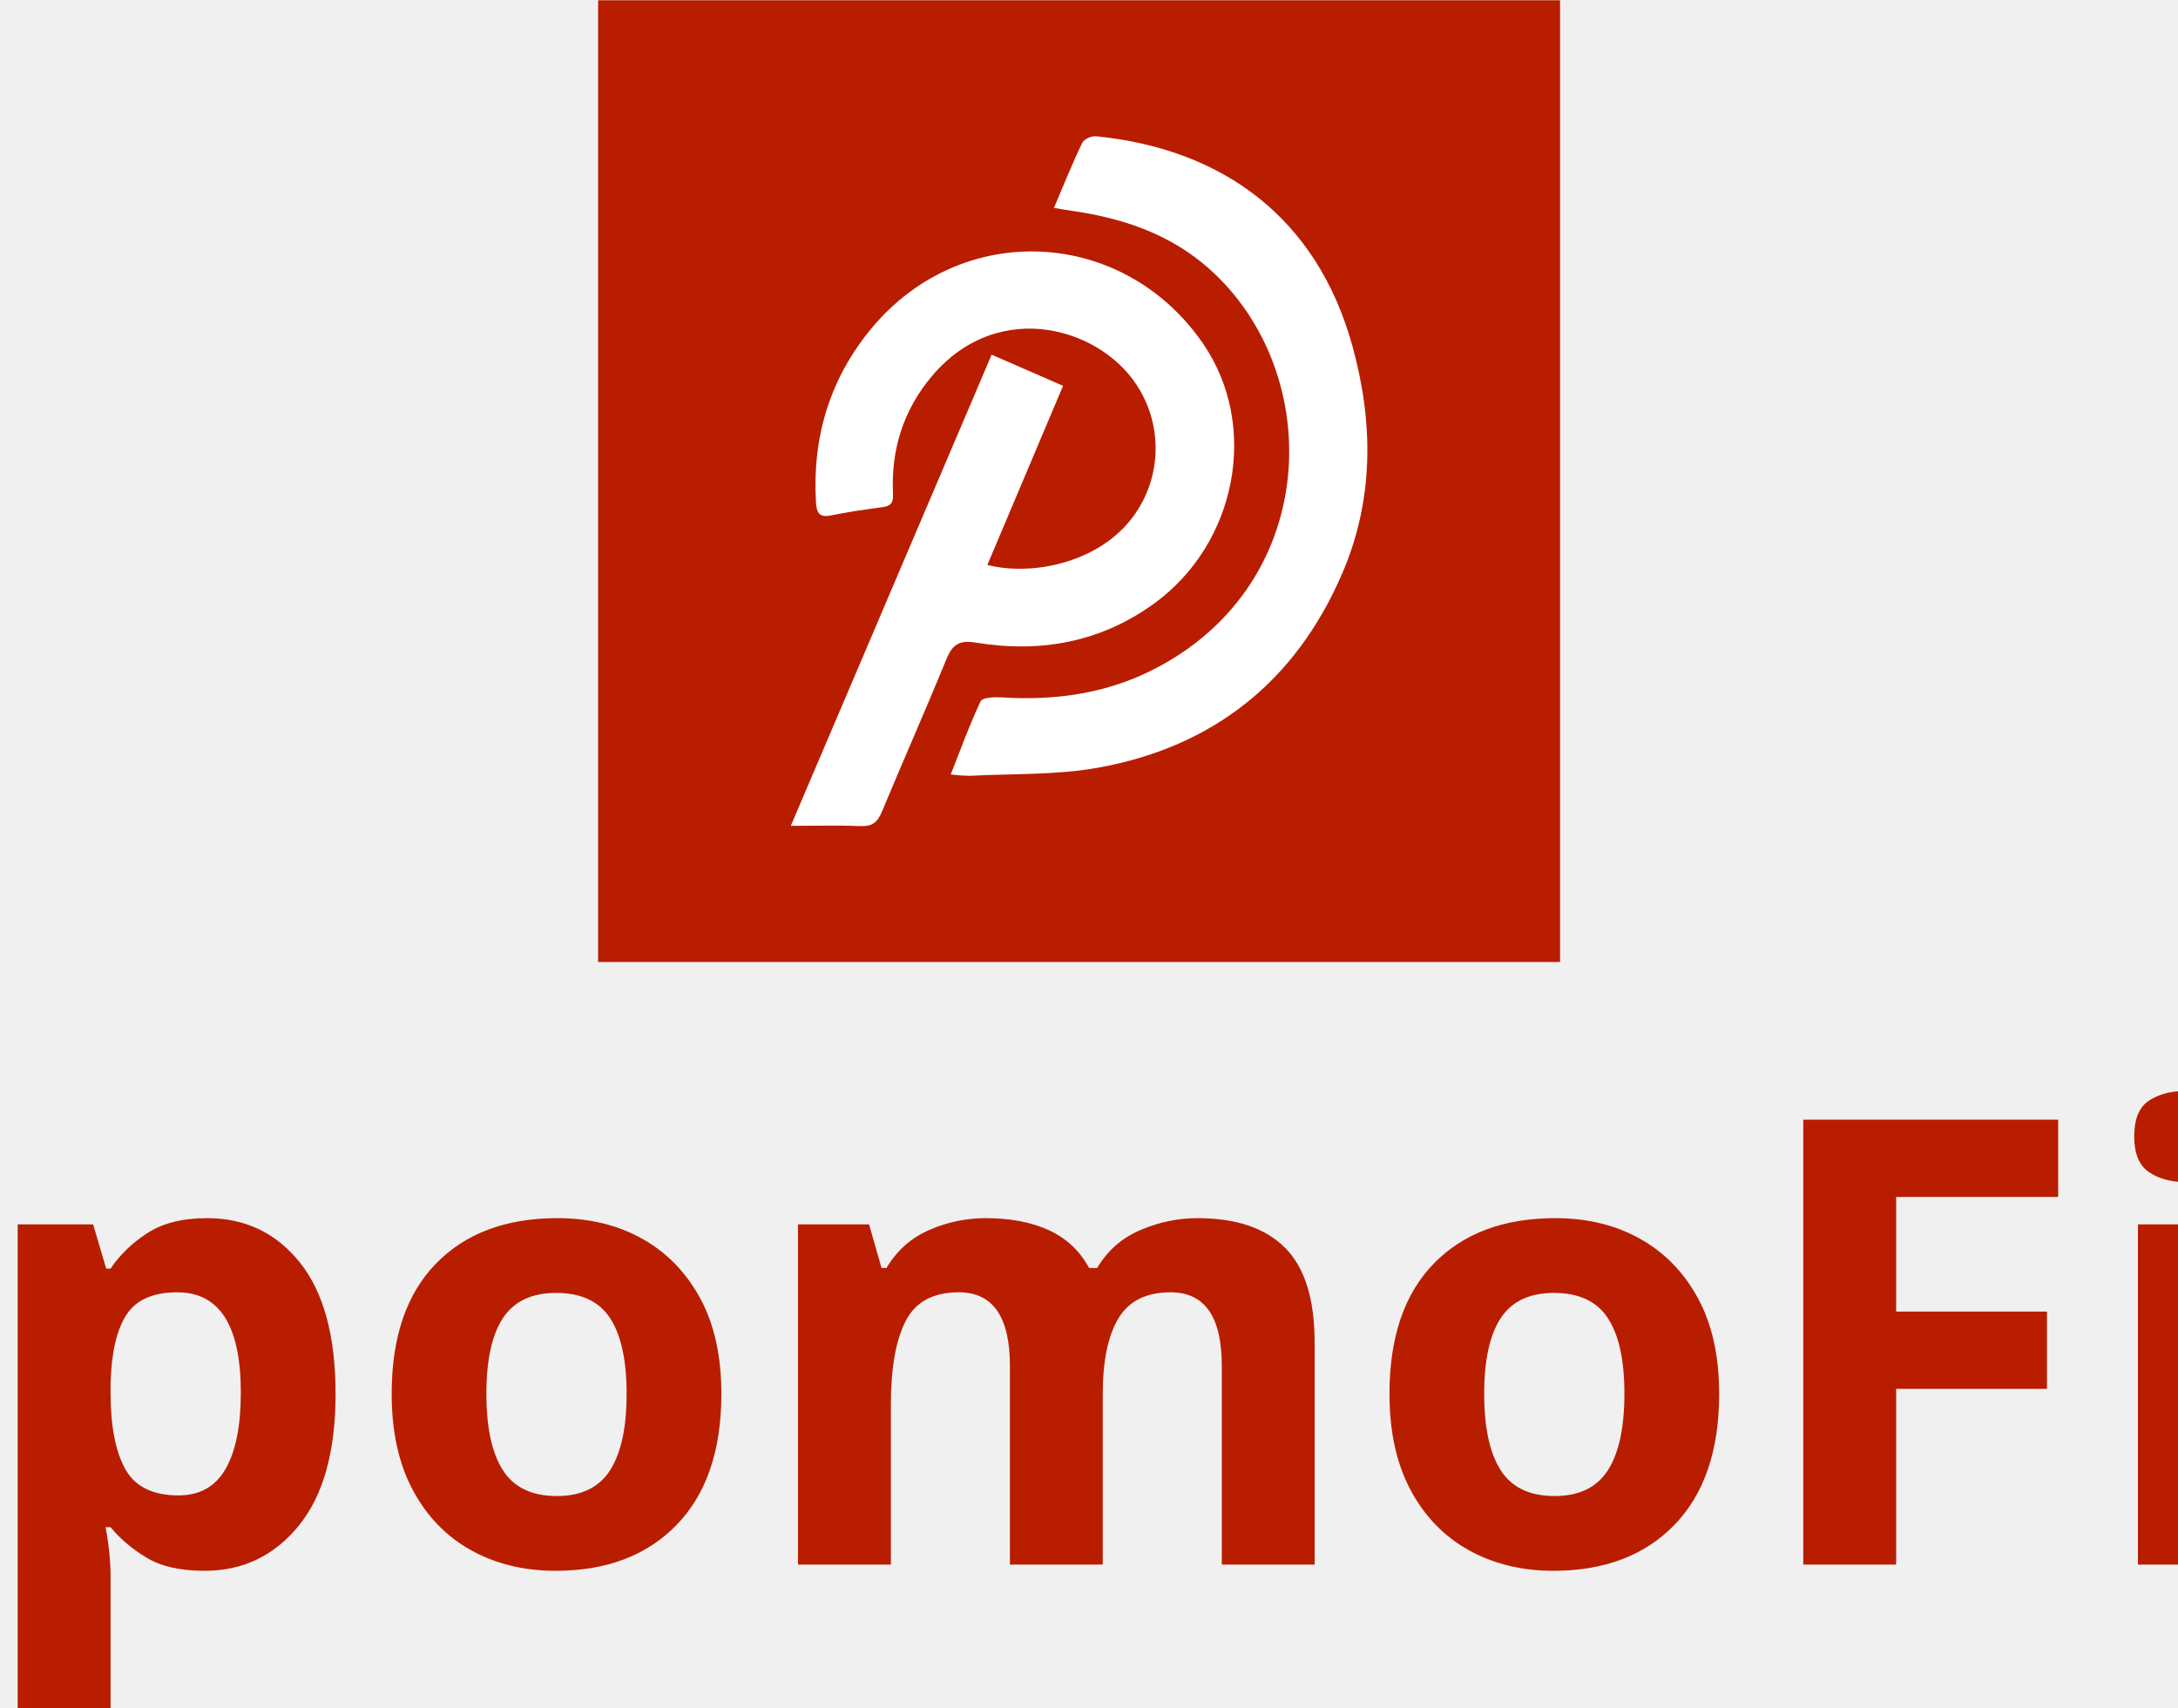
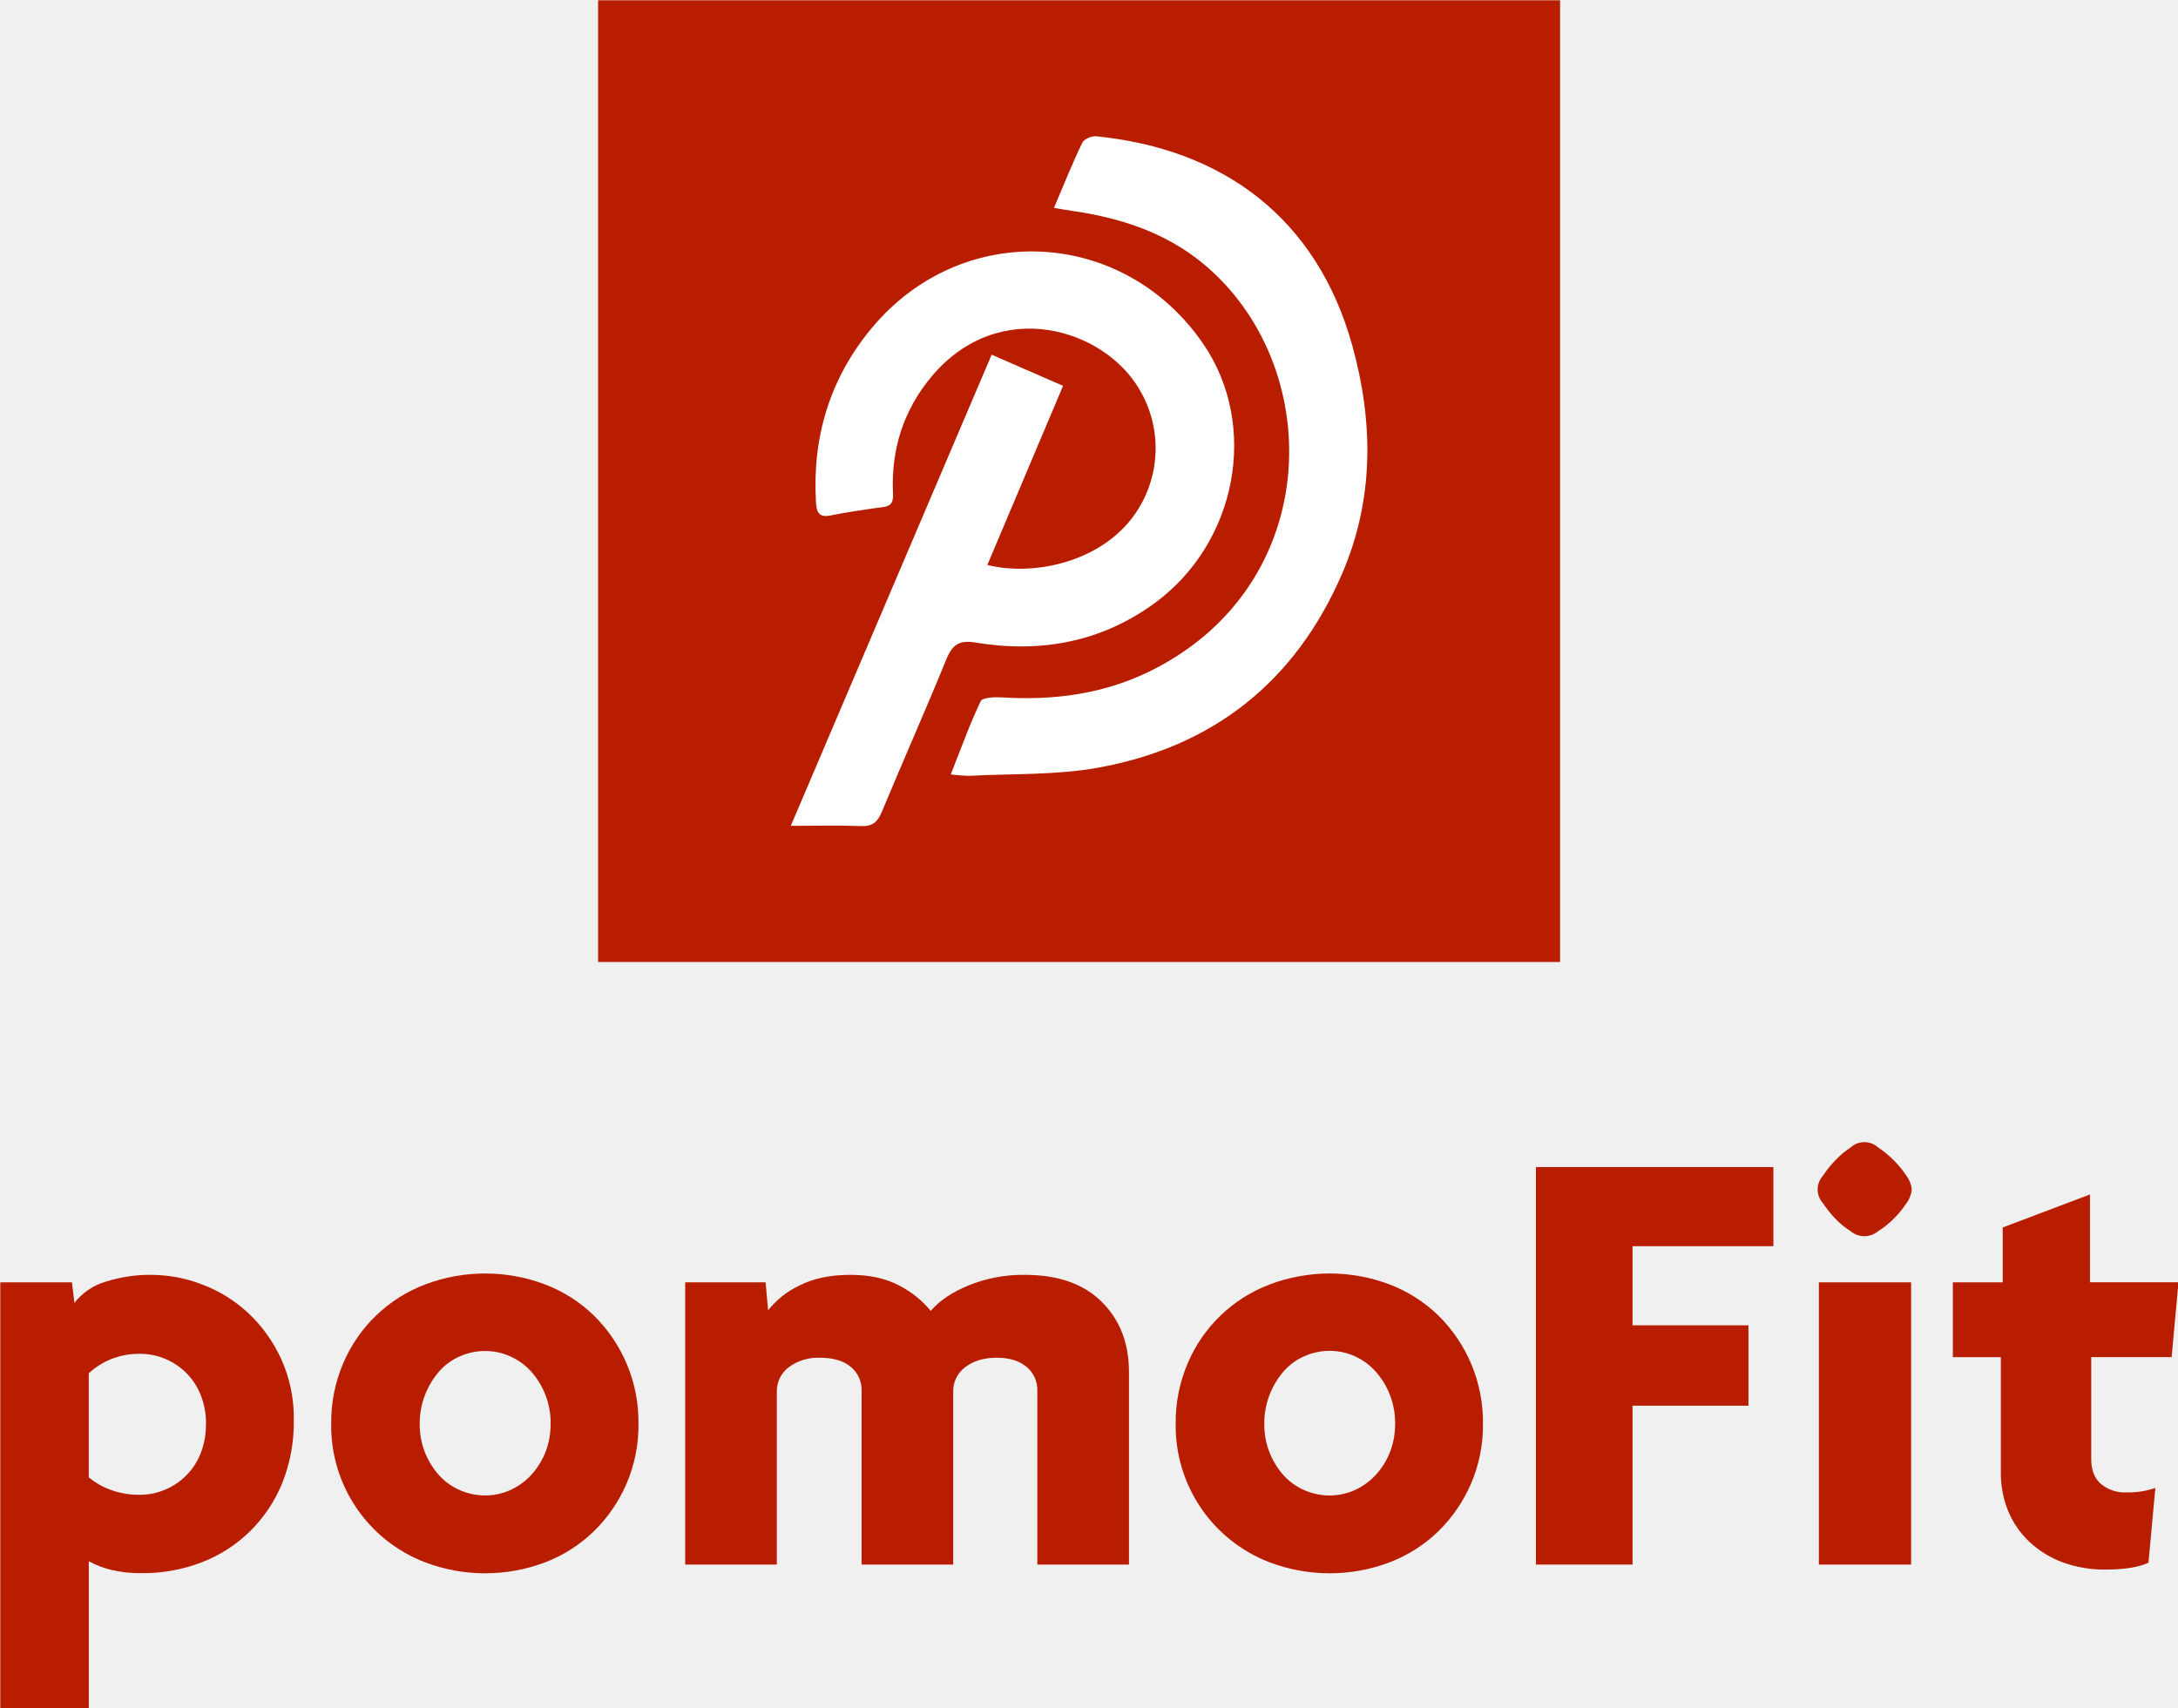
<svg xmlns="http://www.w3.org/2000/svg" id="Camada_1" data-name="Camada 1" viewBox="0 0 769 603">
  <defs>
    <style>
-       .cls-1, .cls-3 {
+       .cls-1 {
        fill: #b91d00;
      }

      .cls-2 {
        fill: #fff;
-       }
- 
-       .cls-3 {
-         font-size: 220.05px;
-         font-family: Agenda-Bold, Agenda;
-         font-weight: 700;
      }
    </style>
  </defs>
  <rect class="cls-1" x="211.18" y="0.1" width="339.64" height="339.64" />
  <g>
    <path class="cls-2" d="M279.21,291.66l70.92-166.4,25.21,11-26.73,63.26c15.59,3.93,38.32-.58,50.56-15.88a40.65,40.65,0,0,0,3.29-45.85C390,116,352.93,104.64,329.15,132.7c-10.1,11.91-14.61,26-13.85,41.62.15,3.19-.68,4.38-3.71,4.79-6.13.82-12.26,1.7-18.31,2.93-4.55.93-5-1.65-5.2-5-1.27-22.89,5-43.46,19.64-61.1,31.87-38.39,88.94-35.61,117.12,5.51,19.73,28.79,12,70.33-17.29,91.65-18.91,13.76-40.28,17.58-63,13.85-5.77-1-8.27.63-10.42,5.89-7.34,18-15.28,35.83-22.75,53.82-1.51,3.63-3.31,5.25-7.4,5.08C296.14,291.43,288.28,291.66,279.21,291.66Z" />
    <path class="cls-2" d="M372.12,73.43c3.55-8.35,6.53-15.81,10-23,.61-1.28,3.25-2.46,4.81-2.31C431.81,52.55,465,77,477.49,122.14c7.47,27,7.69,54.21-3.6,80.41-16.43,38.13-45.54,61.26-86.24,68.58-14.8,2.67-30.19,2.05-45.32,2.86a57.52,57.52,0,0,1-6.64-.5c3.6-9.09,6.67-17.67,10.57-25.85.66-1.37,5-1.51,7.56-1.34,18.48,1.16,36.36-1.27,53-9.64,61.08-30.77,61.24-108.2,17.64-143.84C411.17,82,395.36,76.88,378.59,74.48,376.78,74.22,375,73.9,372.12,73.43Z" />
  </g>
-   <text class="cls-3" transform="translate(-10.91 552.55)">pomoFit</text>
+   <g>
+     <path class="cls-1" d="M103.74,501.5a58.08,58.08,0,0,1-4.07,22.23,50.79,50.79,0,0,1-11.33,17,50,50,0,0,1-17.06,11,57.47,57.47,0,0,1-21.23,3.85,43.78,43.78,0,0,1-11-1.21,31.43,31.43,0,0,1-7.7-3v51.93H.1V452.87H25.4l.88,7.26a21.76,21.76,0,0,1,11-7.48,51.48,51.48,0,0,1,16.29-2.42,50.23,50.23,0,0,1,17.82,3.41,49.5,49.5,0,0,1,16.18,10,51.78,51.78,0,0,1,11.66,16.18A50.32,50.32,0,0,1,103.74,501.5Zm-31,1.54A27.22,27.22,0,0,0,71,493a23,23,0,0,0-12.43-13,22.57,22.57,0,0,0-9.13-1.88,26.48,26.48,0,0,0-10.24,1.88A25.63,25.63,0,0,0,31.34,485v36.75a26.09,26.09,0,0,0,7.7,4.4,29,29,0,0,0,10.35,1.76A22.73,22.73,0,0,0,58.52,526a23,23,0,0,0,12.43-13A27.15,27.15,0,0,0,72.71,503Z" />
+     <path class="cls-1" d="M225.43,502.82a52.13,52.13,0,0,1-4.29,21.35,52.7,52.7,0,0,1-11.56,16.72,50.58,50.58,0,0,1-17.16,10.89,59.88,59.88,0,0,1-42.25,0,51.6,51.6,0,0,1-33.23-49,52.88,52.88,0,0,1,4.29-21.45,51.2,51.2,0,0,1,28.94-27.73,59.88,59.88,0,0,1,42.25,0,50.88,50.88,0,0,1,17.16,10.89,52.69,52.69,0,0,1,15.85,38.29Zm-31,0a27.52,27.52,0,0,0-1.87-10.23,27.13,27.13,0,0,0-5.06-8.25A22,22,0,0,0,180.1,479a21.29,21.29,0,0,0-8.81-1.88,22,22,0,0,0-8.91,1.88,20.48,20.48,0,0,0-7.37,5.39,28.09,28.09,0,0,0-4.95,8.25,27.52,27.52,0,0,0-1.87,10.23,26.65,26.65,0,0,0,1.87,10.12,27,27,0,0,0,4.95,8,21.3,21.3,0,0,0,7.37,5.28,22.18,22.18,0,0,0,8.91,1.87,21.44,21.44,0,0,0,8.81-1.87,22.91,22.91,0,0,0,7.37-5.28,26.09,26.09,0,0,0,5.06-8A26.65,26.65,0,0,0,194.4,502.82Z" />
+     <path class="cls-1" d="M366.26,552.55V491.16a10.46,10.46,0,0,0-3.85-8.47q-3.86-3.19-10.45-3.19-6.82,0-11.12,3.3a10.54,10.54,0,0,0-4.29,8.8v60.95H304.21V491.16a10.44,10.44,0,0,0-3.86-8.47q-3.84-3.19-10.89-3.19a17.34,17.34,0,0,0-10.89,3.3,10.54,10.54,0,0,0-4.29,8.8v60.95H241.93V452.87h28.39l.88,9.9a30.82,30.82,0,0,1,11.11-8.8q7.37-3.74,17.93-3.74,10.13,0,17.17,3.74a35.1,35.1,0,0,1,11.22,9q4.39-5.28,13.31-9a51.1,51.1,0,0,1,19.92-3.74q17.59,0,27.18,9.57t9.57,24.76v68Z" />
+     <path class="cls-1" d="M523.6,502.82a52,52,0,0,1-4.3,21.35,52.84,52.84,0,0,1-11.55,16.72,50.58,50.58,0,0,1-17.16,10.89,59.88,59.88,0,0,1-42.25,0,51.6,51.6,0,0,1-33.23-49,52.88,52.88,0,0,1,4.29-21.45,51.12,51.12,0,0,1,28.94-27.73,59.88,59.88,0,0,1,42.25,0,50.88,50.88,0,0,1,17.16,10.89,52.79,52.79,0,0,1,15.85,38.29Zm-31,0a27.72,27.72,0,0,0-1.87-10.23,27.13,27.13,0,0,0-5.06-8.25,21.89,21.89,0,0,0-7.38-5.39,21.24,21.24,0,0,0-8.8-1.88,22,22,0,0,0-8.91,1.88,20.48,20.48,0,0,0-7.37,5.39,27.88,27.88,0,0,0-4.95,8.25,27.52,27.52,0,0,0-1.87,10.23A26.88,26.88,0,0,0,453.18,521a21.3,21.3,0,0,0,7.37,5.28,22.18,22.18,0,0,0,8.91,1.87,21.39,21.39,0,0,0,8.8-1.87,22.84,22.84,0,0,0,7.38-5.28,26.09,26.09,0,0,0,5.06-8A26.84,26.84,0,0,0,492.57,502.82Z" />
+     <path class="cls-1" d="M576.41,440.11v27.94h40.93v28.39H576.41v56.11H542.3V412.16h83.84v27.95Z" />
+     <path class="cls-1" d="M675,420.08a9.46,9.46,0,0,1-1.87,4.84,34.53,34.53,0,0,1-4.51,5.5,30,30,0,0,1-5.51,4.4,7.53,7.53,0,0,1-9.68,0,27.17,27.17,0,0,1-5.39-4.4,37.89,37.89,0,0,1-4.4-5.5,7.2,7.2,0,0,1,0-9.68,37.89,37.89,0,0,1,4.4-5.5,31,31,0,0,1,5.39-4.51,7.2,7.2,0,0,1,9.68,0,36,36,0,0,1,10,10A9.49,9.49,0,0,1,675,420.08ZM642.2,552.55V452.87h32.57v99.68Z" />
+     <path class="cls-1" d="M766.75,479.28H738.36v36.08q0,5.73,3.41,8.7a13.07,13.07,0,0,0,8.91,3A29.16,29.16,0,0,0,761,525.49l-2.42,26.4q-5.28,2.43-15.18,2.42a42.34,42.34,0,0,1-15.07-2.53,34.82,34.82,0,0,1-11.67-7.15,31.39,31.39,0,0,1-7.59-10.89A35.12,35.12,0,0,1,706.45,520v-40.7H689.51V452.87h17.6V433.5l30.81-11.66v31h31.25Z" />
+   </g>
</svg>
